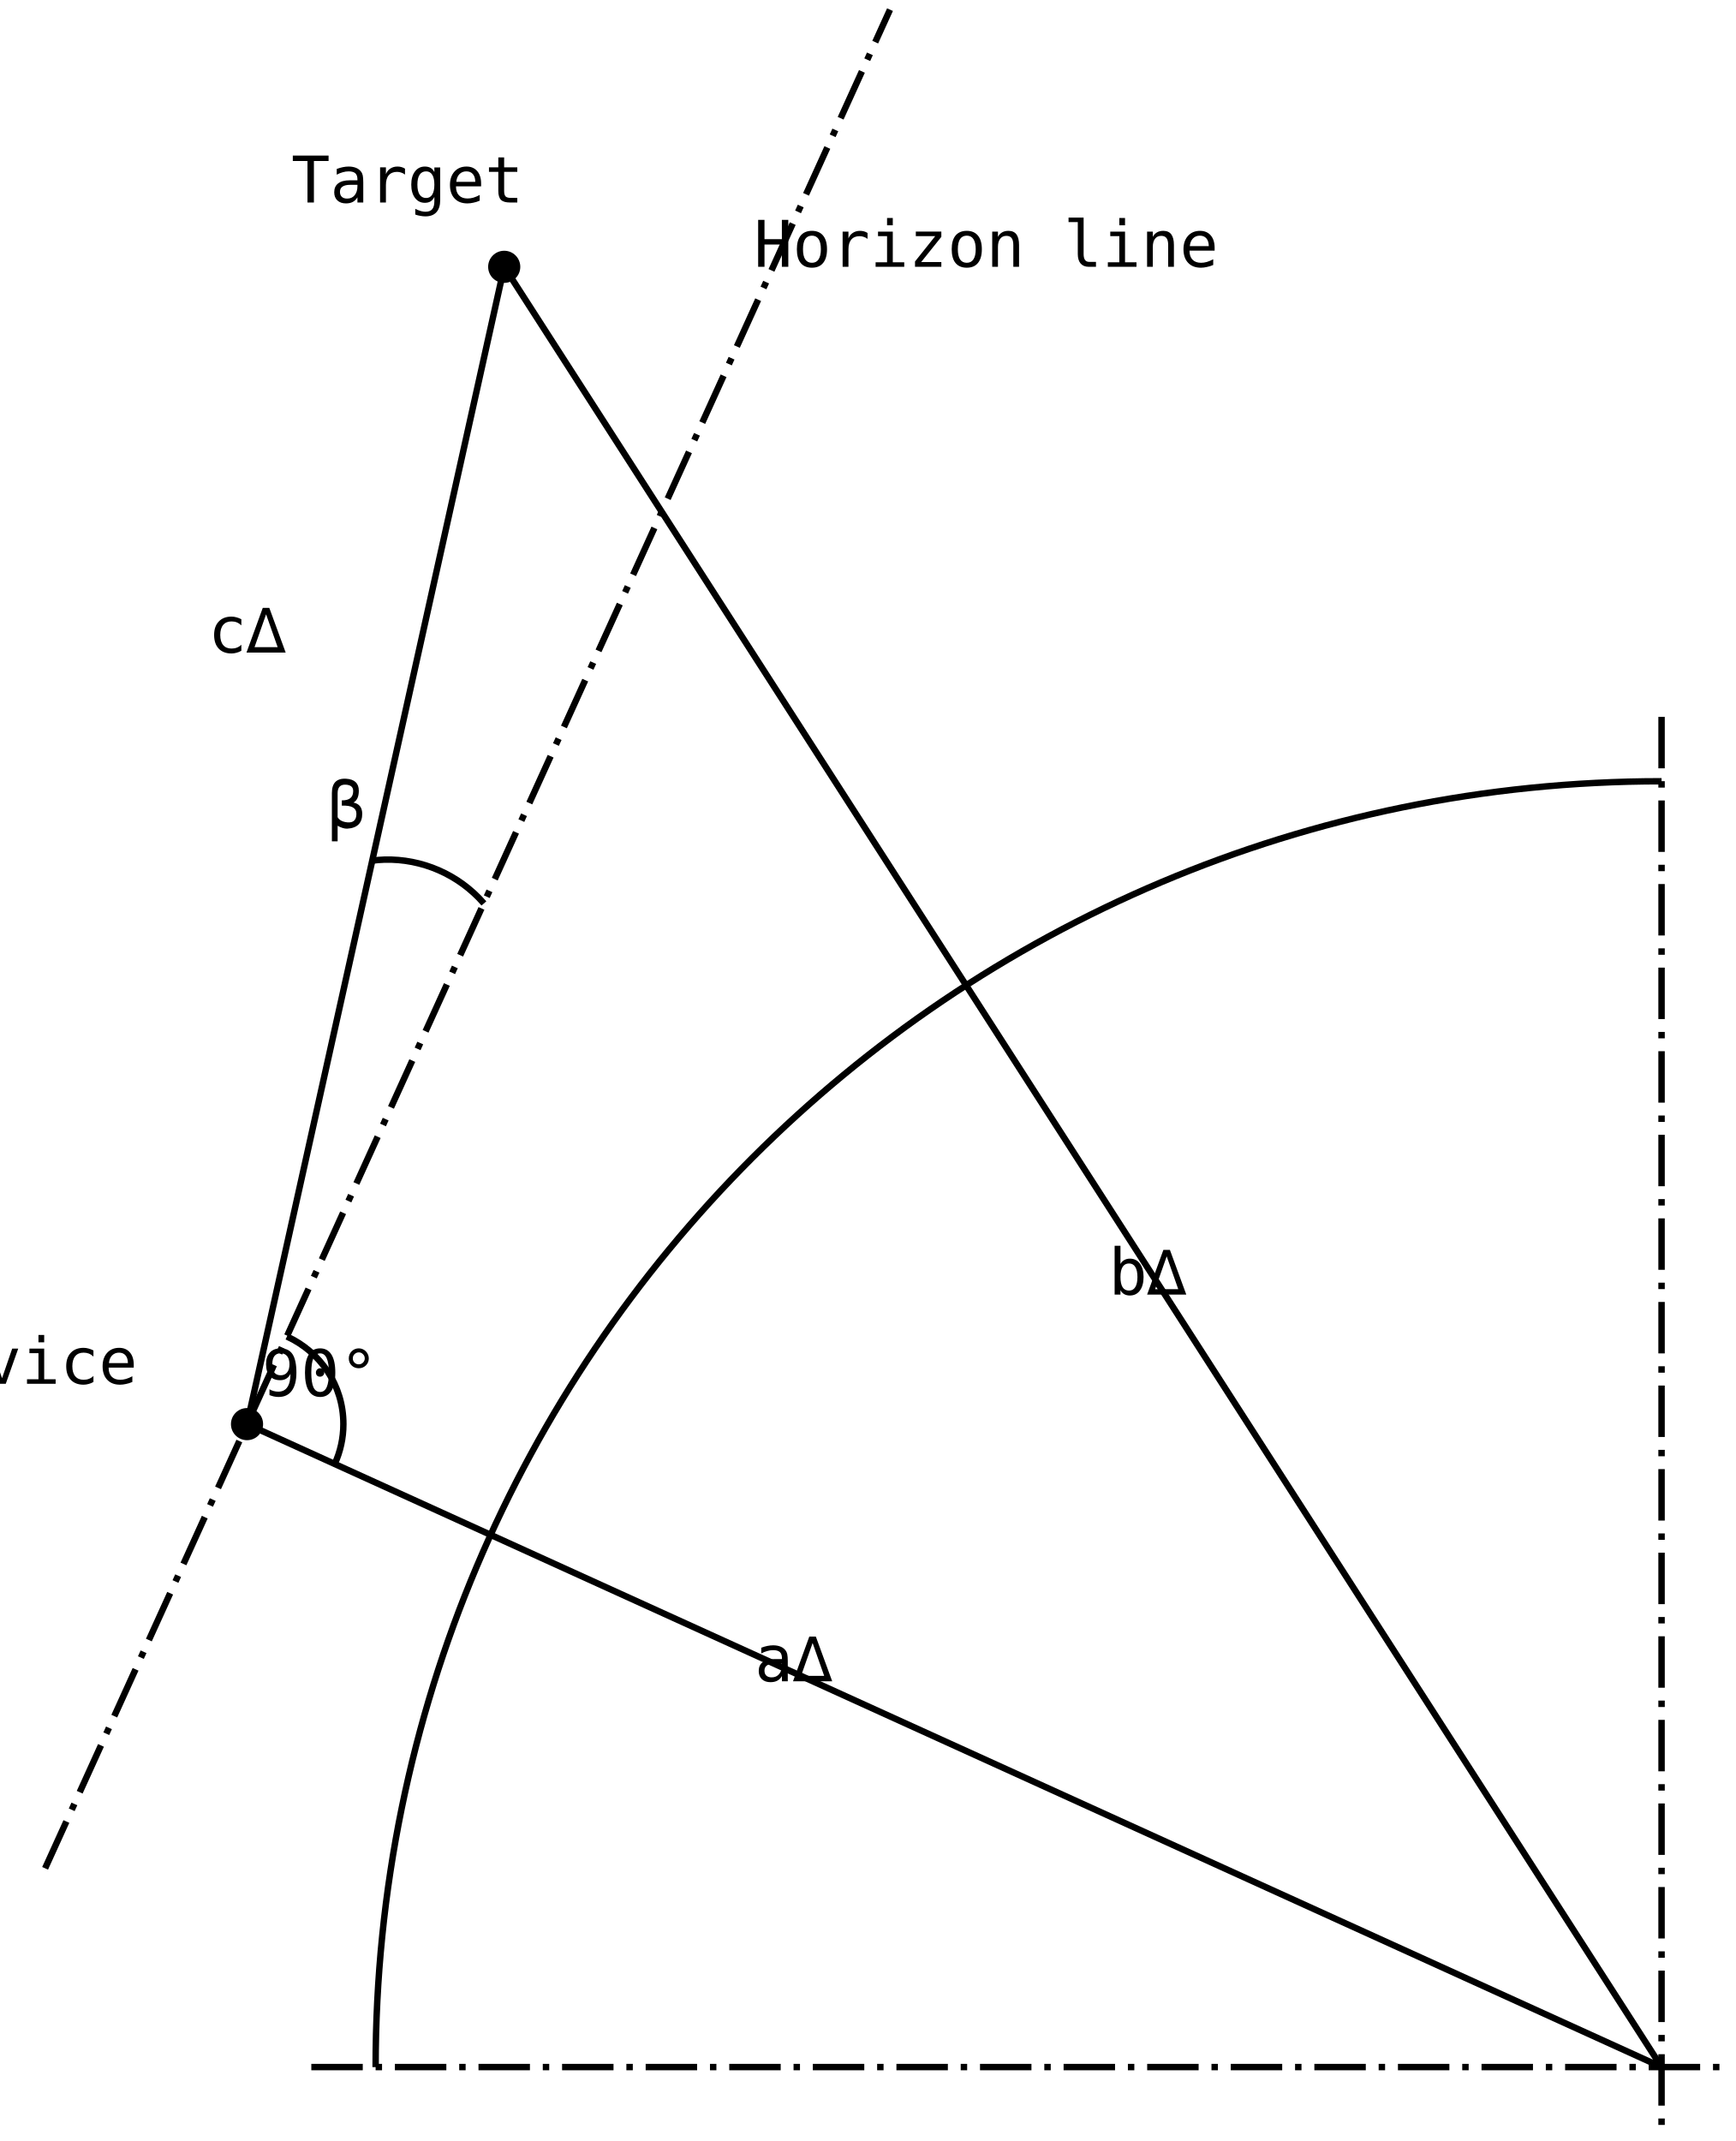
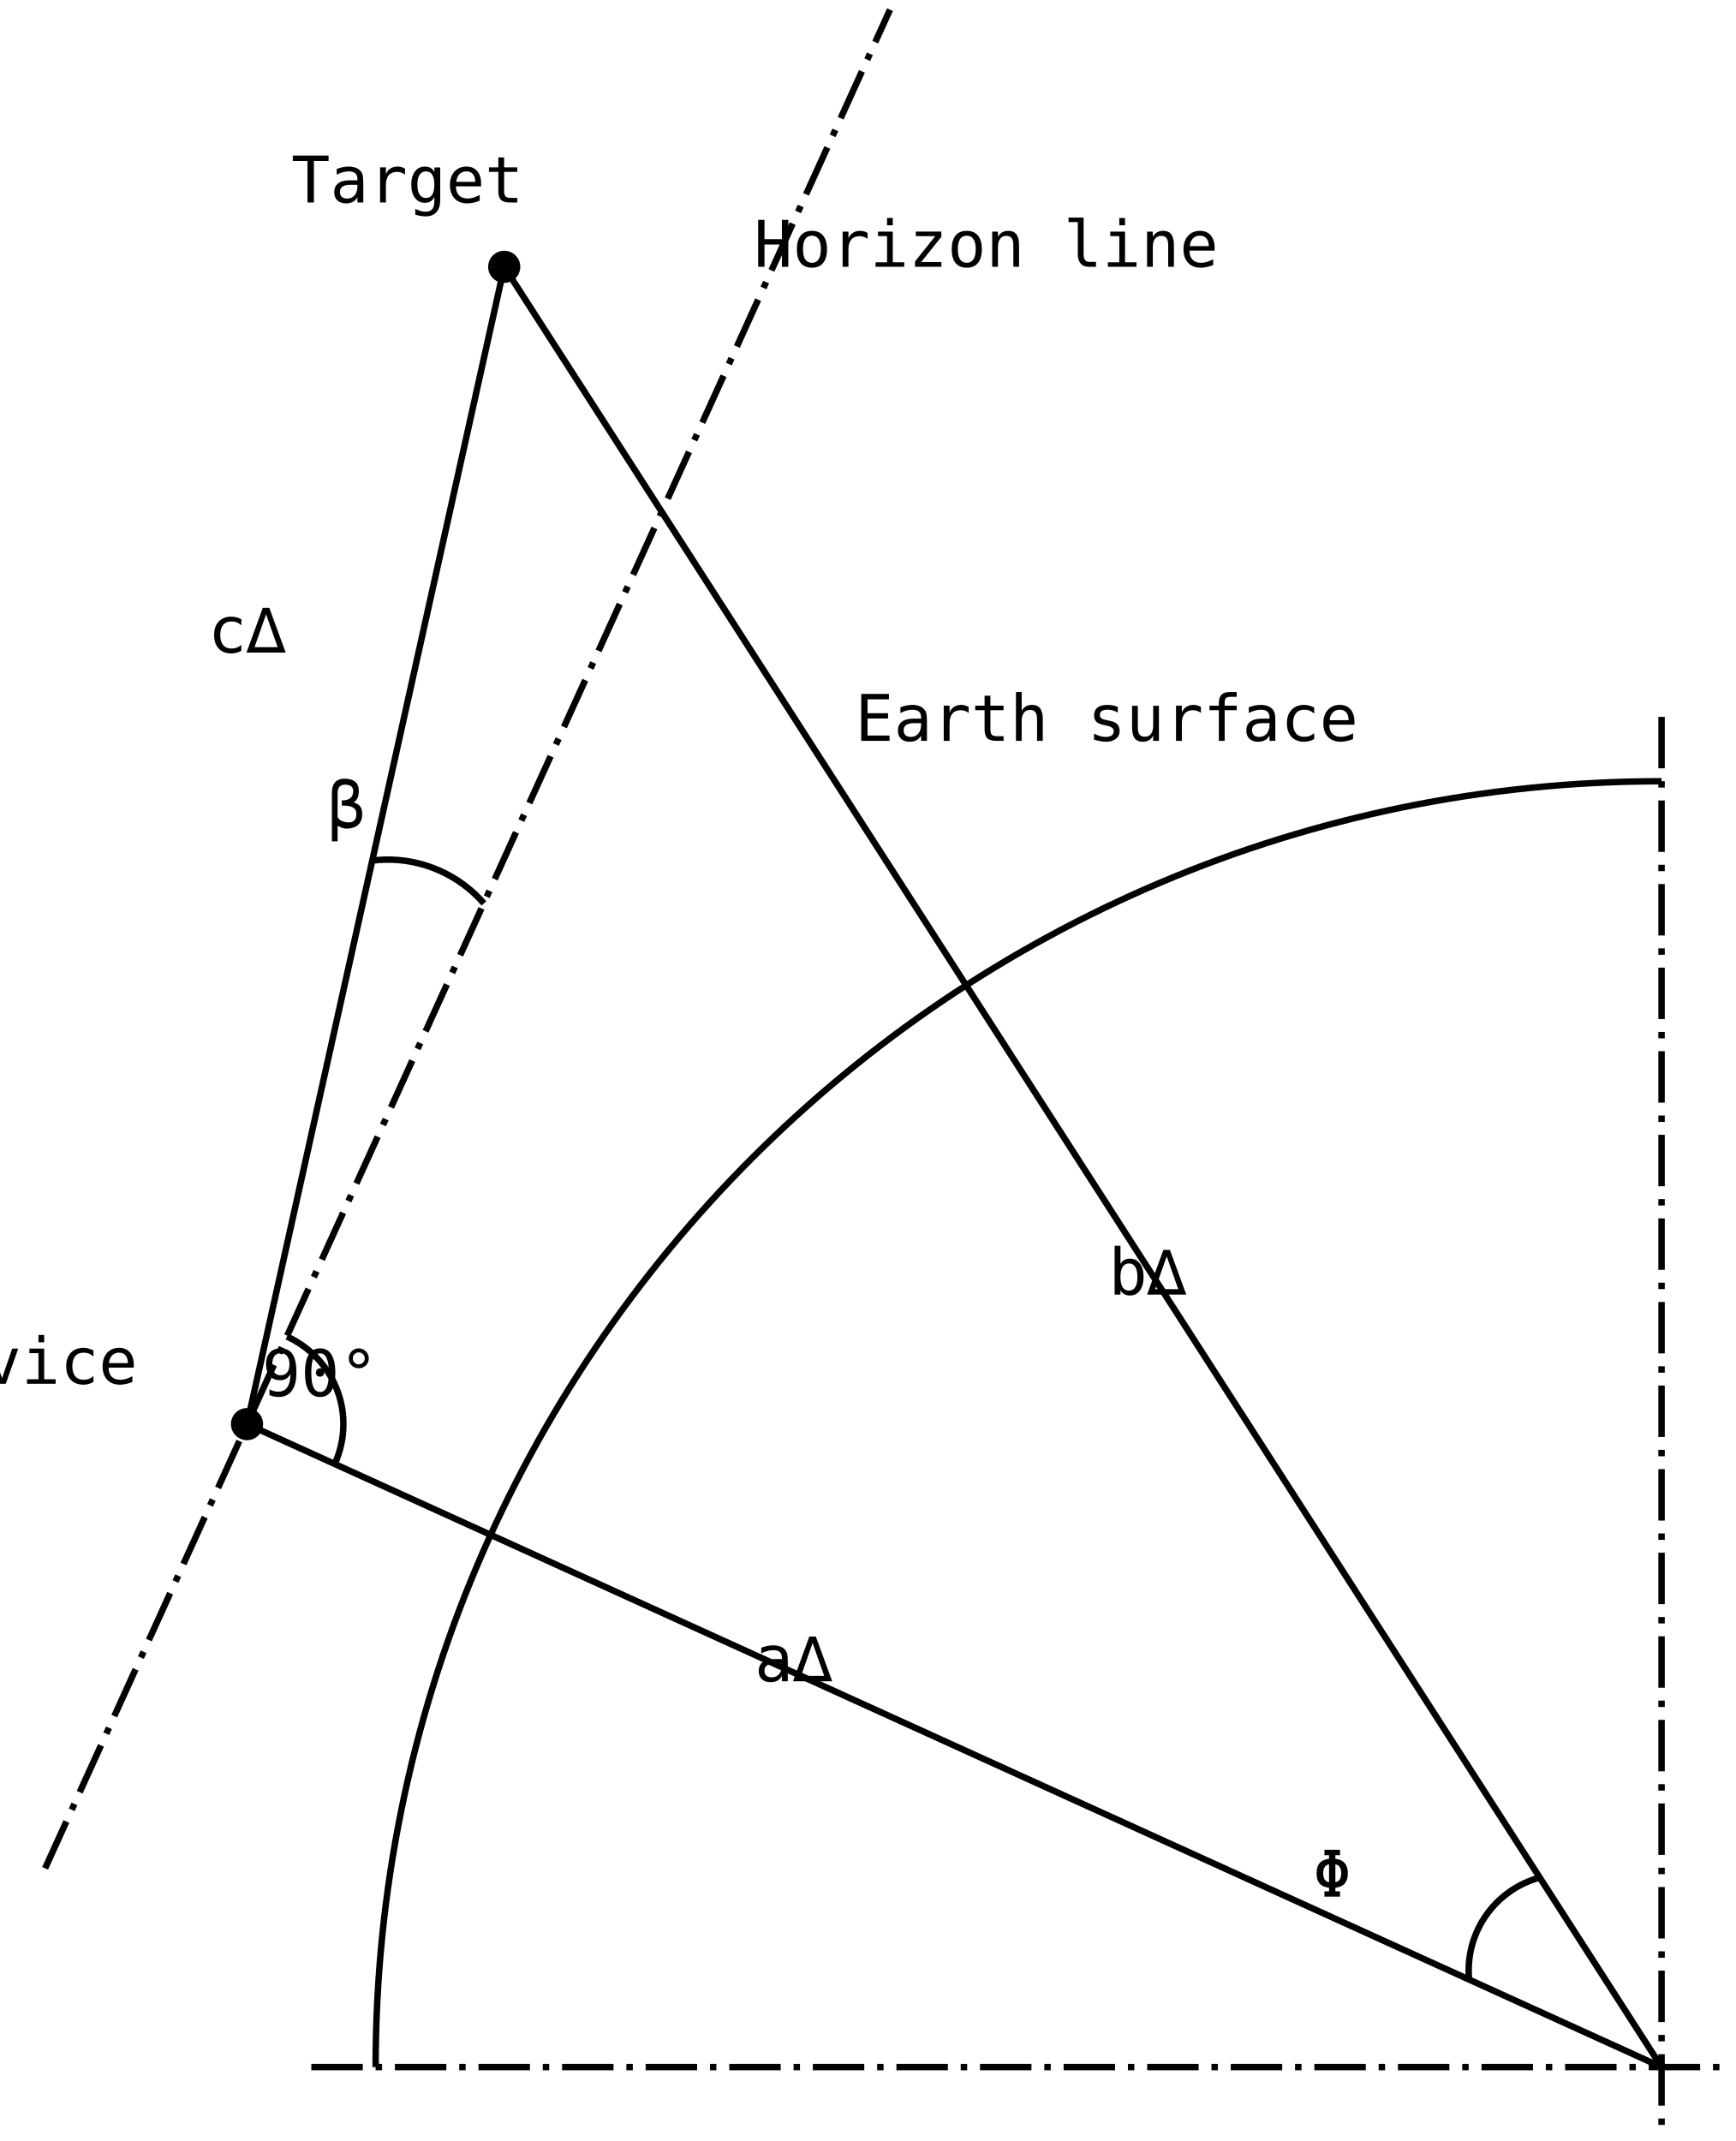
<svg xmlns="http://www.w3.org/2000/svg" width="269.919" height="333" id="svg5451" version="1.1">
  <defs id="defs5453" />
  <g id="layer1" transform="translate(-1.580566,-715.8622)">
    <path style="fill:none;stroke:#000000;stroke-width:1;stroke-miterlimit:4;stroke-opacity:1;stroke-dasharray:none;stroke-dashoffset:0" d="m 260,837.375 c -110.457,0 -200,89.543 -200,200" id="path5481" />
    <path style="fill:none;stroke:#000000;stroke-width:1;stroke-linecap:butt;stroke-linejoin:bevel;stroke-miterlimit:4;stroke-opacity:1;stroke-dasharray:none;stroke-dashoffset:0" d="M 260,1037.362 40,937.362 l 40,-180 z" id="path5502" />
    <path style="fill:none;stroke:#000000;stroke-width:1;stroke-linecap:butt;stroke-linejoin:miter;stroke-miterlimit:4;stroke-opacity:1;stroke-dasharray:8, 2, 1, 2;stroke-dashoffset:0" d="M 8.596,1006.451 140,717.362" id="path5504" />
-     <flowRoot xml:space="preserve" id="flowRoot7218" style="font-size:10px;font-style:normal;font-variant:normal;font-weight:normal;font-stretch:normal;text-align:center;line-height:125%;letter-spacing:0px;word-spacing:0px;writing-mode:lr-tb;text-anchor:middle;fill:#000000;fill-opacity:1;stroke:none;font-family:Monospace;-inkscape-font-specification:Monospace" transform="translate(-119.1562,500.4259)">
-       <flowRegion id="flowRegion7220">
-         <rect id="rect7222" width="101.116" height="26.163" x="278.6" y="316.971" />
-       </flowRegion>
-       <flowPara id="flowPara7224">Earth surface</flowPara>
-     </flowRoot>
+     <text xml:space="preserve" style="font-size:10px;font-style:normal;font-variant:normal;font-weight:normal;font-stretch:normal;text-align:center;line-height:125%;letter-spacing:0px;word-spacing:0px;writing-mode:lr-tb;text-anchor:middle;fill:#000000;fill-opacity:1;stroke:none;font-family:Monospace;-inkscape-font-specification:Monospace" x="209.812" y="831.09" id="text3024">
+       <tspan x="209.812" y="831.09" id="tspan3026">
+         <tspan x="209.812" y="831.09" id="tspan3028">Earth surface</tspan>
+       </tspan>
+     </text>
    <text xml:space="preserve" style="font-size:10px;font-style:normal;font-variant:normal;font-weight:normal;font-stretch:normal;text-align:center;line-height:125%;letter-spacing:0px;word-spacing:0px;writing-mode:lr-tb;text-anchor:middle;fill:#000000;fill-opacity:1;stroke:none;font-family:Monospace;-inkscape-font-specification:Monospace" x="140" y="977.362" id="text7226">
      <tspan id="tspan7228" x="140" y="977.362">a∆</tspan>
    </text>
    <text xml:space="preserve" style="font-size:10px;font-style:normal;font-variant:normal;font-weight:normal;font-stretch:normal;text-align:center;line-height:125%;letter-spacing:0px;word-spacing:0px;writing-mode:lr-tb;text-anchor:middle;fill:#000000;fill-opacity:1;stroke:none;font-family:Monospace;-inkscape-font-specification:Monospace" x="195.073" y="917.221" id="text7226-3">
      <tspan id="tspan7228-5" x="195.073" y="917.221">b∆</tspan>
    </text>
    <text xml:space="preserve" style="font-size:10px;font-style:normal;font-variant:normal;font-weight:normal;font-stretch:normal;text-align:center;line-height:125%;letter-spacing:0px;word-spacing:0px;writing-mode:lr-tb;text-anchor:middle;fill:#000000;fill-opacity:1;stroke:none;font-family:Monospace;-inkscape-font-specification:Monospace" x="55" y="817.362" id="text7226-3-1">
      <tspan id="tspan7228-5-4" x="55" y="817.362">c∆</tspan>
    </text>
    <text xml:space="preserve" style="font-size:10px;font-style:normal;font-variant:normal;font-weight:normal;font-stretch:normal;text-align:center;line-height:125%;letter-spacing:0px;word-spacing:0px;writing-mode:lr-tb;text-anchor:middle;fill:#000000;fill-opacity:1;stroke:none;font-family:Monospace;-inkscape-font-specification:Monospace" x="170" y="757.362" id="text7272">
      <tspan id="tspan7274" x="170" y="757.362">Horizon line</tspan>
    </text>
    <path style="fill:#000000;fill-opacity:1;stroke:none" id="path7278" d="m 115,439.862 c 0,1.381 -1.119,2.5 -2.5,2.5 -1.381,0 -2.5,-1.119 -2.5,-2.5 0,-1.381 1.119,-2.5 2.5,-2.5 1.381,0 2.5,1.119 2.5,2.5 z" transform="translate(-72.5,497.5)" />
    <path style="fill:#000000;fill-opacity:1;stroke:none" id="path7278-4" d="m 115,439.862 c 0,1.381 -1.119,2.5 -2.5,2.5 -1.381,0 -2.5,-1.119 -2.5,-2.5 0,-1.381 1.119,-2.5 2.5,-2.5 1.381,0 2.5,1.119 2.5,2.5 z" transform="translate(-32.5,317.5)" />
    <text xml:space="preserve" style="font-size:10px;font-style:normal;font-variant:normal;font-weight:normal;font-stretch:normal;text-align:center;line-height:125%;letter-spacing:0px;word-spacing:0px;writing-mode:lr-tb;text-anchor:middle;fill:#000000;fill-opacity:1;stroke:none;font-family:Monospace;-inkscape-font-specification:Monospace" x="19.958" y="931.09" id="text7298">
      <tspan id="tspan7300" x="19.958" y="931.09">Device</tspan>
    </text>
    <text xml:space="preserve" style="font-size:10px;font-style:normal;font-variant:normal;font-weight:normal;font-stretch:normal;text-align:center;line-height:125%;letter-spacing:0px;word-spacing:0px;writing-mode:lr-tb;text-anchor:middle;fill:#000000;fill-opacity:1;stroke:none;font-family:Monospace;-inkscape-font-specification:Monospace" x="80" y="747.362" id="text7302">
      <tspan id="tspan7304" x="80" y="747.362">Target</tspan>
    </text>
    <path style="fill:none;stroke:#000000;stroke-width:1;stroke-miterlimit:4;stroke-opacity:1;stroke-dasharray:none;stroke-dashoffset:0" d="m 76.844,856.375 c -3.935,-4.531 -9.655,-6.963 -15.469,-6.812 -0.628,0.016 -1.278,0.079 -1.906,0.156" id="path7310" />
    <text xml:space="preserve" style="font-size:10px;font-style:normal;font-variant:normal;font-weight:normal;font-stretch:normal;text-align:center;line-height:125%;letter-spacing:0px;word-spacing:0px;writing-mode:lr-tb;text-anchor:middle;fill:#000000;fill-opacity:1;stroke:none;font-family:Monospace;-inkscape-font-specification:Monospace" x="70.51" y="844.64" id="text7333">
      <tspan id="tspan7335" x="70.51" y="844.64">β</tspan>
    </text>
    <path style="fill:none;stroke:#000000;stroke-width:1;stroke-linecap:butt;stroke-linejoin:miter;stroke-miterlimit:4;stroke-opacity:1;stroke-dasharray:8, 2, 1, 2;stroke-dashoffset:0" d="m 50,1037.362 220,0" id="path7337" />
    <path style="fill:none;stroke:#000000;stroke-width:1;stroke-linecap:butt;stroke-linejoin:miter;stroke-miterlimit:4;stroke-opacity:1;stroke-dasharray:8, 2, 1, 2;stroke-dashoffset:0" d="m 260,827.362 0,220" id="path7339" />
    <path style="fill:none;stroke:#000000;stroke-width:1;stroke-linejoin:bevel;stroke-miterlimit:4;stroke-opacity:1;stroke-dasharray:none;stroke-dashoffset:0" d="m 52.062,227.688 c 0.858,-1.888 1.344,-3.978 1.344,-6.188 0,-6.064 -3.603,-11.261 -8.781,-13.625" transform="translate(1.580566,715.8622)" id="path7343" />
    <text xml:space="preserve" style="font-size:10px;font-style:normal;font-variant:normal;font-weight:normal;font-stretch:normal;text-align:center;line-height:125%;letter-spacing:0px;word-spacing:0px;writing-mode:lr-tb;text-anchor:middle;fill:#000000;fill-opacity:1;stroke:none;font-family:Monospace;-inkscape-font-specification:Monospace" x="66.417" y="933.002" id="text7350">
      <tspan id="tspan7352" x="66.417" y="933.002">90°</tspan>
    </text>
+     <path style="fill:none;stroke:#000000;stroke-width:1;stroke-linejoin:bevel;stroke-miterlimit:4;stroke-opacity:1;stroke-dasharray:none;stroke-dashoffset:0" d="M 228.478 307.829 C 228.439 307.391 228.419 306.948 228.419 306.5 C 228.419 299.62 233.052 293.821 239.368 292.054 " id="path3017" transform="translate(1.580566,715.8622)" />
+     <text xml:space="preserve" style="font-size:10px;font-style:normal;font-variant:normal;font-weight:normal;font-stretch:normal;text-align:center;line-height:125%;letter-spacing:0px;word-spacing:0px;writing-mode:lr-tb;text-anchor:middle;fill:#000000;fill-opacity:1;stroke:none;font-family:Monospace;-inkscape-font-specification:Monospace" x="223.831" y="1010.862" id="text3854">
+       <tspan id="tspan3858" x="223.831" y="1010.862" style="font-size:10px">Φ</tspan>
+     </text>
  </g>
</svg>
